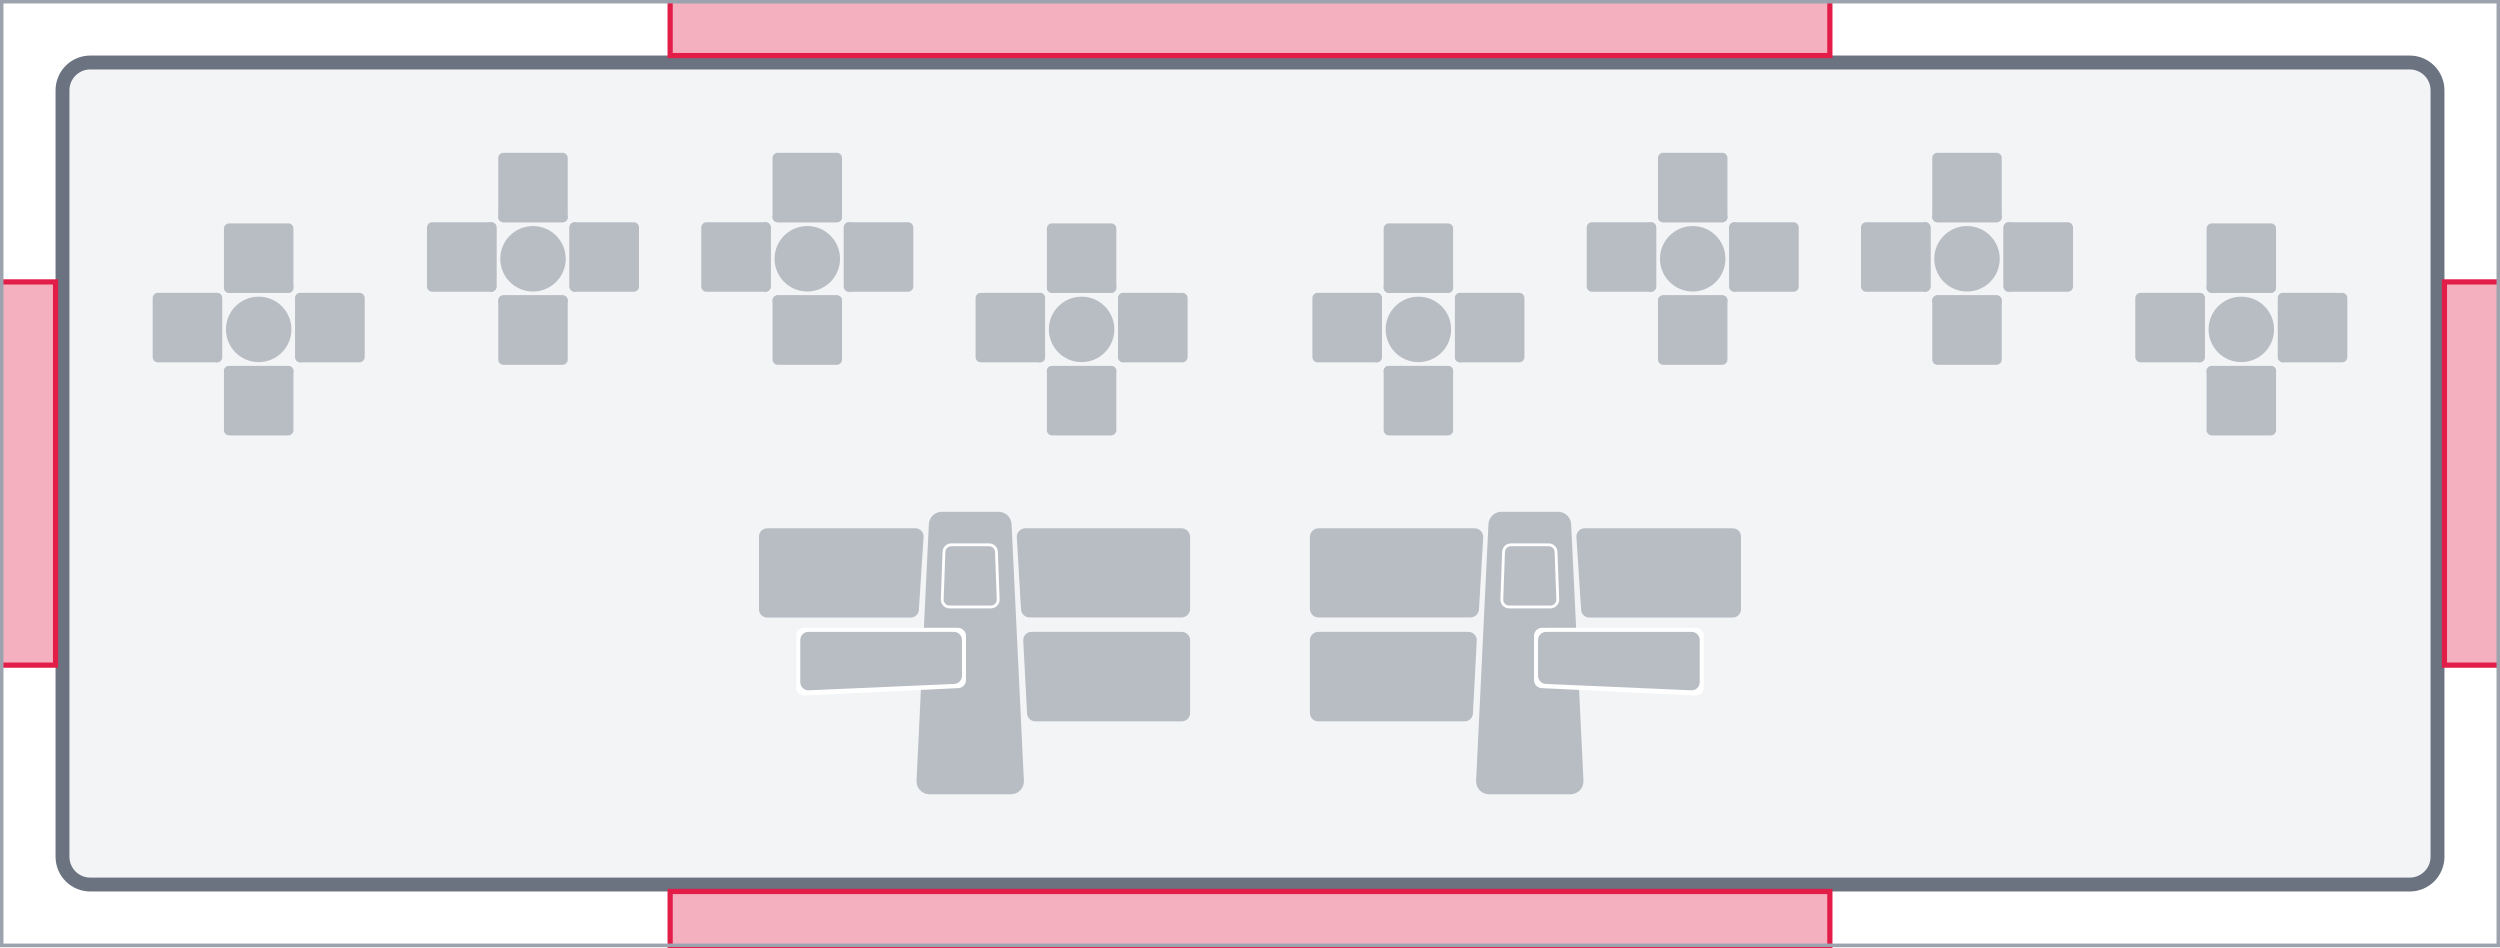
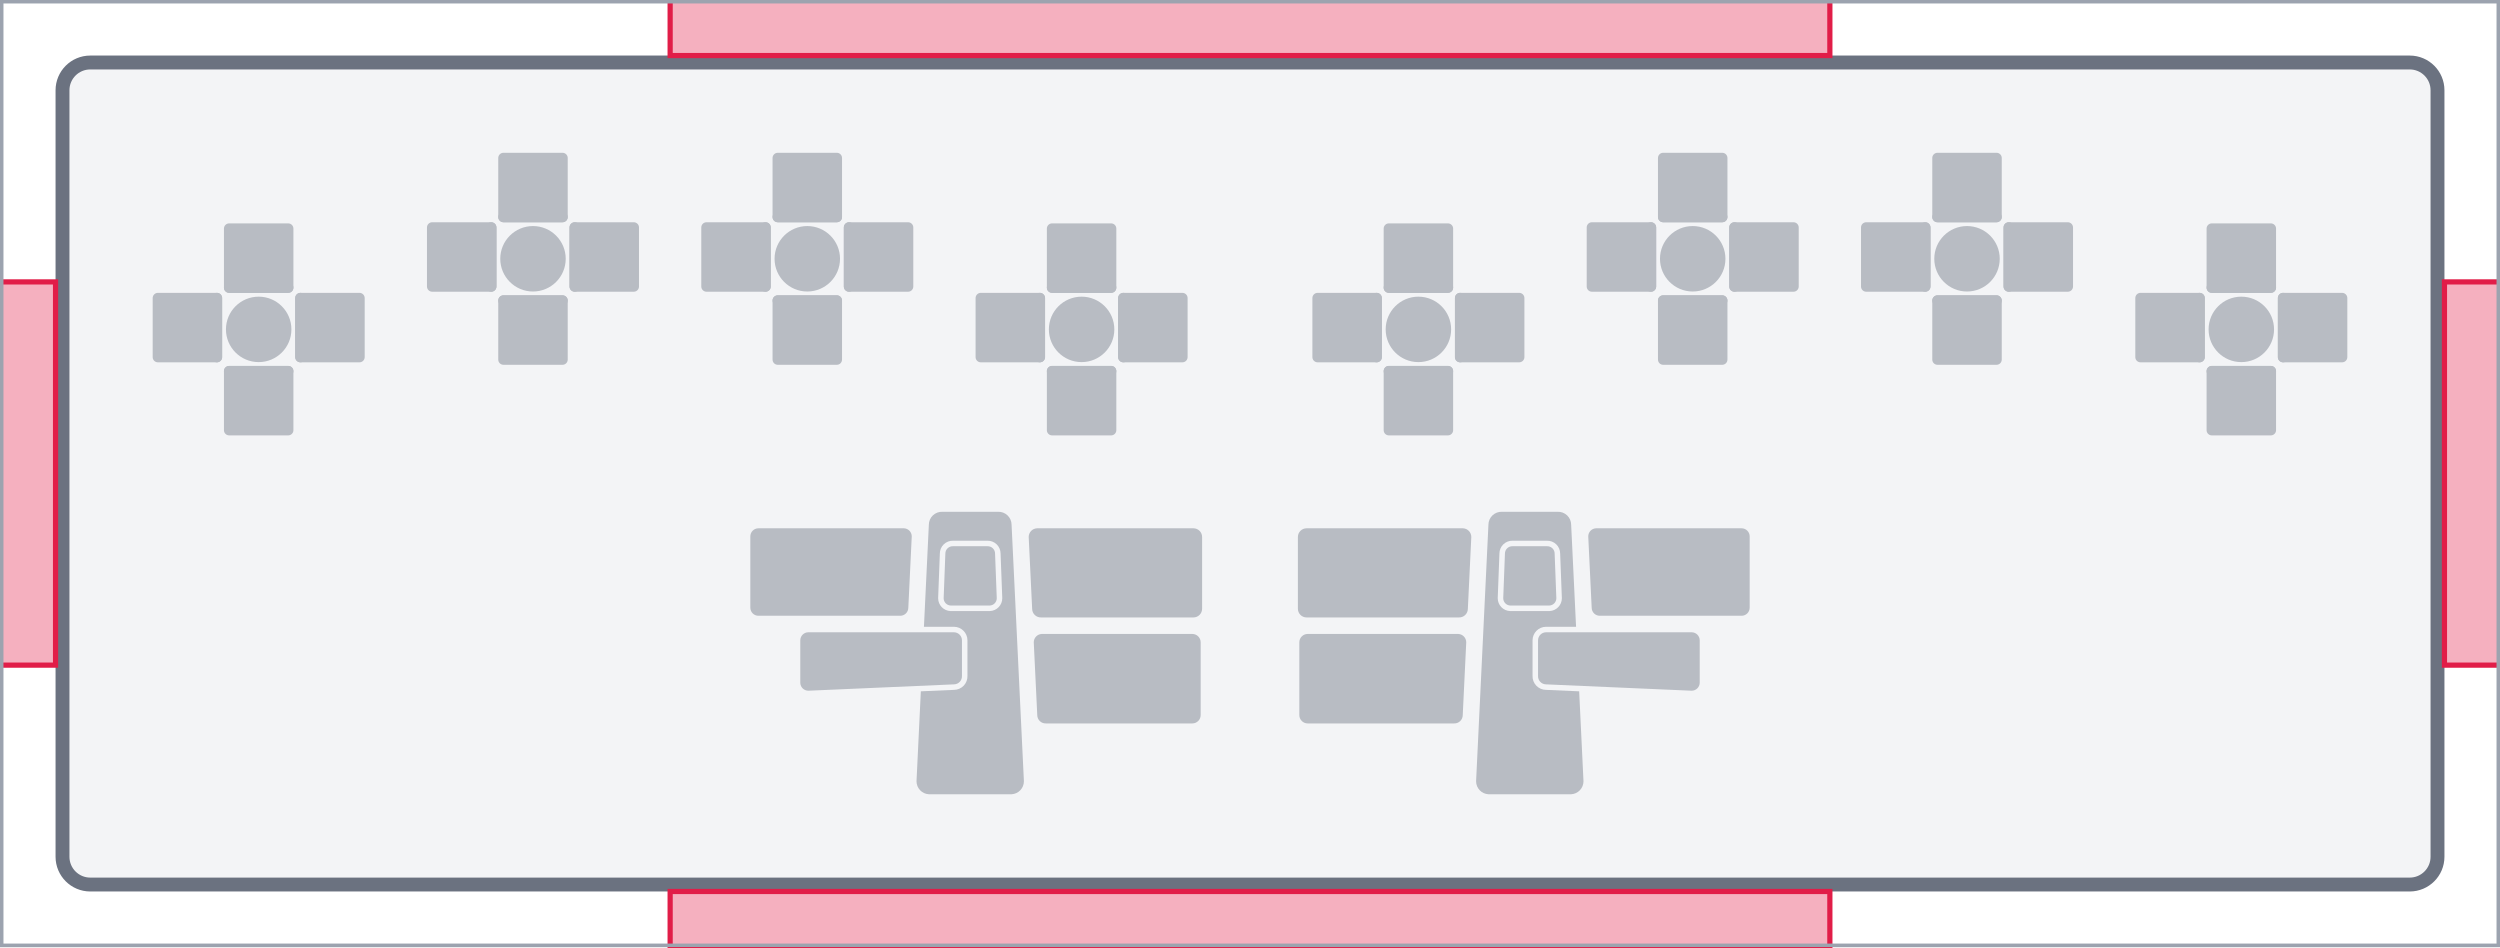
<svg xmlns="http://www.w3.org/2000/svg" width="720.0" height="272.748" viewBox="0 0 720.0 272.748">
  <defs>
</defs>
  <rect x="0.0" y="0.0" width="720.0" height="272.748" fill="#FFFFFF" stroke="none" />
  <rect x="18.0" y="18.0" width="684.0" height="236.748" rx="8.0" ry="8.0" fill="#F3F4F6" stroke="#6B7280" stroke-width="4.0" />
  <circle cx="311.5" cy="94.864" r="9.425" fill="#B8BCC3" />
  <rect x="301.496" y="64.333" width="20.008" height="20.008" rx="1.501" ry="1.501" fill="#B8BCC3" />
  <rect x="301.496" y="81.34" width="20.008" height="3.001" rx="1.501" ry="1.501" fill="#B8BCC3" />
  <rect x="322.022" y="84.341" width="20.008" height="20.008" rx="1.501" ry="1.501" fill="#B8BCC3" />
  <rect x="322.022" y="84.341" width="3.001" height="20.008" rx="1.501" ry="1.501" fill="#B8BCC3" />
  <rect x="301.496" y="105.386" width="20.008" height="20.008" rx="1.501" ry="1.501" fill="#B8BCC3" />
  <rect x="301.496" y="105.386" width="20.008" height="3.001" rx="1.501" ry="1.501" fill="#B8BCC3" />
  <rect x="280.969" y="84.341" width="20.008" height="20.008" rx="1.501" ry="1.501" fill="#B8BCC3" />
  <rect x="297.976" y="84.341" width="3.001" height="20.008" rx="1.501" ry="1.501" fill="#B8BCC3" />
  <circle cx="232.5" cy="74.53" r="9.425" fill="#B8BCC3" />
  <rect x="222.496" y="44.0" width="20.008" height="20.008" rx="1.501" ry="1.501" fill="#B8BCC3" />
  <rect x="222.496" y="61.007" width="20.008" height="3.001" rx="1.501" ry="1.501" fill="#B8BCC3" />
  <rect x="243.022" y="64.008" width="20.008" height="20.008" rx="1.501" ry="1.501" fill="#B8BCC3" />
  <rect x="243.022" y="64.008" width="3.001" height="20.008" rx="1.501" ry="1.501" fill="#B8BCC3" />
  <rect x="222.496" y="85.053" width="20.008" height="20.008" rx="1.501" ry="1.501" fill="#B8BCC3" />
  <rect x="222.496" y="85.053" width="20.008" height="3.001" rx="1.501" ry="1.501" fill="#B8BCC3" />
  <rect x="201.97" y="64.008" width="20.008" height="20.008" rx="1.501" ry="1.501" fill="#B8BCC3" />
  <rect x="218.976" y="64.008" width="3.001" height="20.008" rx="1.501" ry="1.501" fill="#B8BCC3" />
  <circle cx="153.5" cy="74.53" r="9.425" fill="#B8BCC3" />
  <rect x="143.496" y="44.0" width="20.008" height="20.008" rx="1.501" ry="1.501" fill="#B8BCC3" />
  <rect x="143.496" y="61.007" width="20.008" height="3.001" rx="1.501" ry="1.501" fill="#B8BCC3" />
  <rect x="164.022" y="64.008" width="20.008" height="20.008" rx="1.501" ry="1.501" fill="#B8BCC3" />
  <rect x="164.022" y="64.008" width="3.001" height="20.008" rx="1.501" ry="1.501" fill="#B8BCC3" />
  <rect x="143.496" y="85.053" width="20.008" height="20.008" rx="1.501" ry="1.501" fill="#B8BCC3" />
  <rect x="143.496" y="85.053" width="20.008" height="3.001" rx="1.501" ry="1.501" fill="#B8BCC3" />
  <rect x="122.969" y="64.008" width="20.008" height="20.008" rx="1.501" ry="1.501" fill="#B8BCC3" />
  <rect x="139.976" y="64.008" width="3.001" height="20.008" rx="1.501" ry="1.501" fill="#B8BCC3" />
  <circle cx="74.5" cy="94.864" r="9.425" fill="#B8BCC3" />
  <rect x="64.496" y="64.333" width="20.008" height="20.008" rx="1.501" ry="1.501" fill="#B8BCC3" />
  <rect x="64.496" y="81.34" width="20.008" height="3.001" rx="1.501" ry="1.501" fill="#B8BCC3" />
  <rect x="85.022" y="84.341" width="20.008" height="20.008" rx="1.501" ry="1.501" fill="#B8BCC3" />
  <rect x="85.022" y="84.341" width="3.001" height="20.008" rx="1.501" ry="1.501" fill="#B8BCC3" />
  <rect x="64.496" y="105.386" width="20.008" height="20.008" rx="1.501" ry="1.501" fill="#B8BCC3" />
  <rect x="64.496" y="105.386" width="20.008" height="3.001" rx="1.501" ry="1.501" fill="#B8BCC3" />
  <rect x="43.969" y="84.341" width="20.008" height="20.008" rx="1.501" ry="1.501" fill="#B8BCC3" />
  <rect x="60.976" y="84.341" width="3.001" height="20.008" rx="1.501" ry="1.501" fill="#B8BCC3" />
  <circle cx="408.5" cy="94.864" r="9.425" fill="#B8BCC3" />
  <rect x="398.496" y="64.333" width="20.008" height="20.008" rx="1.501" ry="1.501" fill="#B8BCC3" />
  <rect x="398.496" y="81.34" width="20.008" height="3.001" rx="1.501" ry="1.501" fill="#B8BCC3" />
  <rect x="419.022" y="84.341" width="20.008" height="20.008" rx="1.501" ry="1.501" fill="#B8BCC3" />
  <rect x="419.022" y="84.341" width="3.001" height="20.008" rx="1.501" ry="1.501" fill="#B8BCC3" />
  <rect x="398.496" y="105.386" width="20.008" height="20.008" rx="1.501" ry="1.501" fill="#B8BCC3" />
  <rect x="398.496" y="105.386" width="20.008" height="3.001" rx="1.501" ry="1.501" fill="#B8BCC3" />
  <rect x="377.969" y="84.341" width="20.008" height="20.008" rx="1.501" ry="1.501" fill="#B8BCC3" />
  <rect x="394.976" y="84.341" width="3.001" height="20.008" rx="1.501" ry="1.501" fill="#B8BCC3" />
  <circle cx="487.5" cy="74.53" r="9.425" fill="#B8BCC3" />
  <rect x="477.496" y="44.0" width="20.008" height="20.008" rx="1.501" ry="1.501" fill="#B8BCC3" />
  <rect x="477.496" y="61.007" width="20.008" height="3.001" rx="1.501" ry="1.501" fill="#B8BCC3" />
  <rect x="498.022" y="64.008" width="20.008" height="20.008" rx="1.501" ry="1.501" fill="#B8BCC3" />
  <rect x="498.022" y="64.008" width="3.001" height="20.008" rx="1.501" ry="1.501" fill="#B8BCC3" />
  <rect x="477.496" y="85.053" width="20.008" height="20.008" rx="1.501" ry="1.501" fill="#B8BCC3" />
  <rect x="477.496" y="85.053" width="20.008" height="3.001" rx="1.501" ry="1.501" fill="#B8BCC3" />
  <rect x="456.969" y="64.008" width="20.008" height="20.008" rx="1.501" ry="1.501" fill="#B8BCC3" />
  <rect x="473.976" y="64.008" width="3.001" height="20.008" rx="1.501" ry="1.501" fill="#B8BCC3" />
  <circle cx="566.5" cy="74.53" r="9.425" fill="#B8BCC3" />
  <rect x="556.496" y="44.0" width="20.008" height="20.008" rx="1.501" ry="1.501" fill="#B8BCC3" />
  <rect x="556.496" y="61.007" width="20.008" height="3.001" rx="1.501" ry="1.501" fill="#B8BCC3" />
  <rect x="577.023" y="64.008" width="20.008" height="20.008" rx="1.501" ry="1.501" fill="#B8BCC3" />
  <rect x="577.023" y="64.008" width="3.001" height="20.008" rx="1.501" ry="1.501" fill="#B8BCC3" />
  <rect x="556.496" y="85.053" width="20.008" height="20.008" rx="1.501" ry="1.501" fill="#B8BCC3" />
  <rect x="556.496" y="85.053" width="20.008" height="3.001" rx="1.501" ry="1.501" fill="#B8BCC3" />
  <rect x="535.97" y="64.008" width="20.008" height="20.008" rx="1.501" ry="1.501" fill="#B8BCC3" />
  <rect x="552.976" y="64.008" width="3.001" height="20.008" rx="1.501" ry="1.501" fill="#B8BCC3" />
  <circle cx="645.5" cy="94.864" r="9.425" fill="#B8BCC3" />
  <rect x="635.496" y="64.333" width="20.008" height="20.008" rx="1.501" ry="1.501" fill="#B8BCC3" />
  <rect x="635.496" y="81.34" width="20.008" height="3.001" rx="1.501" ry="1.501" fill="#B8BCC3" />
  <rect x="656.023" y="84.341" width="20.008" height="20.008" rx="1.501" ry="1.501" fill="#B8BCC3" />
  <rect x="656.023" y="84.341" width="3.001" height="20.008" rx="1.501" ry="1.501" fill="#B8BCC3" />
  <rect x="635.496" y="105.386" width="20.008" height="20.008" rx="1.501" ry="1.501" fill="#B8BCC3" />
  <rect x="635.496" y="105.386" width="20.008" height="3.001" rx="1.501" ry="1.501" fill="#B8BCC3" />
  <rect x="614.97" y="84.341" width="20.008" height="20.008" rx="1.501" ry="1.501" fill="#B8BCC3" />
  <rect x="631.976" y="84.341" width="3.001" height="20.008" rx="1.501" ry="1.501" fill="#B8BCC3" />
-   <path fill="#B8BCC3" d="M 267.506 151.145 A 3.755 3.755 0 0 1 271.441 147.394 L 287.399 147.394 A 3.755 3.755 0 0 1 291.334 151.145 L 294.885 224.998 A 3.755 3.755 0 0 1 291.31 228.748 L 267.53 228.748 A 3.755 3.755 0 0 1 263.955 224.998 Z" />
-   <path fill="#B8BCC3" d="M 218.592 154.528 A 2.378 2.378 0 0 1 220.97 152.15 L 263.775 152.15 A 2.378 2.378 0 0 1 265.999 154.523 L 264.642 175.486 A 2.378 2.378 0 0 1 262.11 177.859 L 220.97 177.859 A 2.378 2.378 0 0 1 218.592 175.481 Z" />
-   <path fill="#FFFFFF" d="M 229.318 183.144 A 2.328 2.328 0 0 1 231.646 180.816 L 275.878 180.816 A 2.328 2.328 0 0 1 278.206 183.144 L 278.206 195.743 A 2.328 2.328 0 0 1 275.881 198.183 L 231.644 200.312 A 2.328 2.328 0 0 1 229.318 198.096 Z" />
-   <path fill="#B8BCC3" d="M 230.482 184.308 A 2.328 2.328 0 0 1 232.81 181.98 L 274.714 181.98 A 2.328 2.328 0 0 1 277.042 184.308 L 277.042 194.551 A 2.328 2.328 0 0 1 274.716 196.981 L 232.808 198.809 A 2.328 2.328 0 0 1 230.482 196.583 Z" />
-   <path fill="#B8BCC3" d="M 292.833 154.649 A 2.503 2.503 0 0 1 295.19 152.15 L 340.248 152.15 A 2.503 2.503 0 0 1 342.751 154.654 L 342.751 175.321 A 2.503 2.503 0 0 1 340.248 177.824 L 296.692 177.824 A 2.503 2.503 0 0 1 294.043 175.325 Z" />
-   <path fill="#B8BCC3" d="M 294.69 184.386 A 2.409 2.409 0 0 1 296.974 181.98 L 340.342 181.98 A 2.409 2.409 0 0 1 342.751 184.39 L 342.751 205.339 A 2.409 2.409 0 0 1 340.342 207.748 L 298.323 207.748 A 2.409 2.409 0 0 1 295.788 205.342 Z" />
-   <path fill="#B8BCC3" stroke="#FFFFFF" stroke-width="0.814" d="M 271.859 159.02 A 2.115 2.115 0 0 1 274.051 156.906 L 284.789 156.906 A 2.115 2.115 0 0 1 286.981 159.02 L 287.479 172.691 A 2.115 2.115 0 0 1 285.44 174.804 L 273.4 174.804 A 2.115 2.115 0 0 1 271.361 172.691 Z" />
-   <path fill="#B8BCC3" d="M 428.666 151.145 A 3.755 3.755 0 0 1 432.601 147.394 L 448.559 147.394 A 3.755 3.755 0 0 1 452.494 151.145 L 456.045 224.998 A 3.755 3.755 0 0 1 452.47 228.748 L 428.69 228.748 A 3.755 3.755 0 0 1 425.115 224.998 Z" />
-   <path fill="#B8BCC3" d="M 454.001 154.523 A 2.378 2.378 0 0 1 456.225 152.15 L 499.03 152.15 A 2.378 2.378 0 0 1 501.408 154.528 L 501.408 175.481 A 2.378 2.378 0 0 1 499.03 177.859 L 457.89 177.859 A 2.378 2.378 0 0 1 455.358 175.486 Z" />
-   <path fill="#FFFFFF" d="M 441.794 183.144 A 2.328 2.328 0 0 1 444.122 180.816 L 488.354 180.816 A 2.328 2.328 0 0 1 490.682 183.144 L 490.682 198.096 A 2.328 2.328 0 0 1 488.356 200.312 L 444.119 198.183 A 2.328 2.328 0 0 1 441.794 195.743 Z" />
-   <path fill="#B8BCC3" d="M 442.958 184.308 A 2.328 2.328 0 0 1 445.286 181.98 L 487.19 181.98 A 2.328 2.328 0 0 1 489.518 184.308 L 489.518 196.583 A 2.328 2.328 0 0 1 487.192 198.809 L 445.284 196.981 A 2.328 2.328 0 0 1 442.958 194.551 Z" />
-   <path fill="#B8BCC3" d="M 377.249 154.654 A 2.503 2.503 0 0 1 379.752 152.15 L 424.81 152.15 A 2.503 2.503 0 0 1 427.167 154.649 L 425.957 175.325 A 2.503 2.503 0 0 1 423.308 177.824 L 379.752 177.824 A 2.503 2.503 0 0 1 377.249 175.321 Z" />
-   <path fill="#B8BCC3" d="M 377.249 184.39 A 2.409 2.409 0 0 1 379.658 181.98 L 423.026 181.98 A 2.409 2.409 0 0 1 425.31 184.386 L 424.212 205.342 A 2.409 2.409 0 0 1 421.677 207.748 L 379.658 207.748 A 2.409 2.409 0 0 1 377.249 205.339 Z" />
-   <path fill="#B8BCC3" stroke="#FFFFFF" stroke-width="0.814" d="M 433.019 159.02 A 2.115 2.115 0 0 1 435.211 156.906 L 445.949 156.906 A 2.115 2.115 0 0 1 448.141 159.02 L 448.639 172.691 A 2.115 2.115 0 0 1 446.6 174.804 L 434.56 174.804 A 2.115 2.115 0 0 1 432.521 172.691 Z" />
+   <path d="M267.506 151.145C267.506 150.118 267.927 149.135 268.67 148.427C269.414 147.718 270.415 147.345 271.441 147.394H287.399C288.425 147.345 289.426 147.718 290.17 148.427C290.913 149.135 291.334 150.118 291.334 151.145L294.885 224.998C294.885 227.001 293.312 228.652 291.31 228.748H267.53C265.529 228.652 263.955 227.001 263.955 224.998L265.2 199.099L274.718 198.684C275.785 198.684 276.806 198.248 277.545 197.477C278.283 196.705 278.674 195.666 278.627 194.6V184.424C278.627 182.263 276.875 180.511 274.714 180.511H266.094ZM270.675 159.426 270.185 172.285C270.185 174.274 271.758 175.907 273.745 175.983H285.095C287.082 175.907 288.655 174.274 288.655 172.285L288.165 159.426C288.165 158.42 287.755 157.457 287.031 156.76C286.306 156.062 285.329 155.69 284.323 155.728H274.517C273.512 155.69 272.534 156.062 271.809 156.76C271.085 157.457 270.675 158.42 270.675 159.426Z" fill="#B8BCC3" />
+   <path fill="#B8BCC3" d="M 216.095 154.48 A 2.33 2.33 0 0 1 218.425 152.15 L 260.366 152.15 A 2.33 2.33 0 0 1 262.584 154.478 L 261.597 175.013 A 2.33 2.33 0 0 1 259.155 177.34 L 218.425 177.34 A 2.33 2.33 0 0 1 216.095 175.01 Z" />
+   <path fill="#B8BCC3" d="M 230.482 184.424 A 2.328 2.328 0 0 1 232.81 182.096 L 274.714 182.096 A 2.328 2.328 0 0 1 277.042 184.424 L 277.042 194.667 A 2.328 2.328 0 0 1 274.716 197.097 L 232.808 198.926 A 2.328 2.328 0 0 1 230.482 196.699 Z" />
+   <path fill="#B8BCC3" d="M 296.264 154.651 A 2.503 2.503 0 0 1 298.647 152.15 L 343.705 152.15 A 2.503 2.503 0 0 1 346.208 154.654 L 346.208 175.321 A 2.503 2.503 0 0 1 343.705 177.824 L 299.882 177.824 A 2.503 2.503 0 0 1 297.258 175.324 Z" />
+   <path fill="#B8BCC3" d="M 297.723 184.987 A 2.409 2.409 0 0 1 300.016 182.58 L 343.384 182.58 A 2.409 2.409 0 0 1 345.794 184.99 L 345.794 205.939 A 2.409 2.409 0 0 1 343.384 208.349 L 301.255 208.349 A 2.409 2.409 0 0 1 298.73 205.942 Z" />
+   <path fill="#B8BCC3" d="M 272.262 159.427 A 2.115 2.115 0 0 1 274.457 157.313 L 284.383 157.313 A 2.115 2.115 0 0 1 286.578 159.427 L 287.068 172.284 A 2.115 2.115 0 0 1 285.033 174.398 L 273.807 174.398 A 2.115 2.115 0 0 1 271.772 172.284 Z" />
+   <path d="M428.666 151.145C428.666 150.118 429.087 149.135 429.83 148.427C430.574 147.718 431.575 147.345 432.601 147.394H448.559C449.585 147.345 450.586 147.718 451.33 148.427C452.073 149.135 452.494 150.118 452.494 151.145L453.906 180.511H445.286C443.125 180.511 441.373 182.263 441.373 184.424V194.6C441.326 195.666 441.717 196.705 442.455 197.477C443.194 198.248 444.215 198.684 445.282 198.684L454.8 199.099L456.045 224.998C456.045 227.001 454.471 228.652 452.47 228.748H428.69C426.688 228.652 425.115 227.001 425.115 224.998ZM431.835 159.426 431.345 172.285C431.345 174.274 432.918 175.907 434.905 175.983H446.255C448.242 175.907 449.815 174.274 449.815 172.285L449.325 159.426C449.325 158.42 448.915 157.457 448.191 156.76C447.466 156.062 446.488 155.69 445.483 155.728H435.677C434.671 155.69 433.694 156.062 432.969 156.76C432.245 157.457 431.835 158.42 431.835 159.426Z" fill="#B8BCC3" />
+   <path fill="#B8BCC3" d="M 457.416 154.478 A 2.33 2.33 0 0 1 459.634 152.15 L 501.575 152.15 A 2.33 2.33 0 0 1 503.905 154.48 L 503.905 175.01 A 2.33 2.33 0 0 1 501.575 177.34 L 460.845 177.34 A 2.33 2.33 0 0 1 458.403 175.013 Z" />
+   <path fill="#B8BCC3" d="M 442.958 184.424 A 2.328 2.328 0 0 1 445.286 182.096 L 487.19 182.096 A 2.328 2.328 0 0 1 489.518 184.424 L 489.518 196.699 A 2.328 2.328 0 0 1 487.192 198.926 L 445.284 197.097 A 2.328 2.328 0 0 1 442.958 194.667 Z" />
+   <path fill="#B8BCC3" d="M 373.792 154.654 A 2.503 2.503 0 0 1 376.295 152.15 L 421.353 152.15 A 2.503 2.503 0 0 1 423.736 154.651 L 422.742 175.324 A 2.503 2.503 0 0 1 420.118 177.824 L 376.295 177.824 A 2.503 2.503 0 0 1 373.792 175.321 Z" />
+   <path fill="#B8BCC3" d="M 374.206 184.99 A 2.409 2.409 0 0 1 376.616 182.58 L 419.984 182.58 A 2.409 2.409 0 0 1 422.277 184.987 L 421.27 205.942 A 2.409 2.409 0 0 1 418.745 208.349 L 376.616 208.349 A 2.409 2.409 0 0 1 374.206 205.939 Z" />
+   <path fill="#B8BCC3" d="M 433.422 159.427 A 2.115 2.115 0 0 1 435.617 157.313 L 445.543 157.313 A 2.115 2.115 0 0 1 447.738 159.427 L 448.228 172.284 A 2.115 2.115 0 0 1 446.193 174.398 L 434.967 174.398 A 2.115 2.115 0 0 1 432.932 172.284 Z" />
  <rect x="193.0" y="0.0" width="334.0" height="16.0" fill="#E11D48" fill-opacity="0.35" stroke="#E11D48" stroke-width="1.5" />
  <rect x="193.0" y="256.748" width="334.0" height="16.0" fill="#E11D48" fill-opacity="0.35" stroke="#E11D48" stroke-width="1.5" />
  <rect x="0.0" y="81.187" width="16.0" height="110.374" fill="#E11D48" fill-opacity="0.35" stroke="#E11D48" stroke-width="1.5" />
  <rect x="704.0" y="81.187" width="16.0" height="110.374" fill="#E11D48" fill-opacity="0.35" stroke="#E11D48" stroke-width="1.5" />
  <rect x="0.5" y="0.5" width="719.0" height="271.748" fill="none" stroke="#9CA3AF" stroke-width="1.0" />
</svg>
